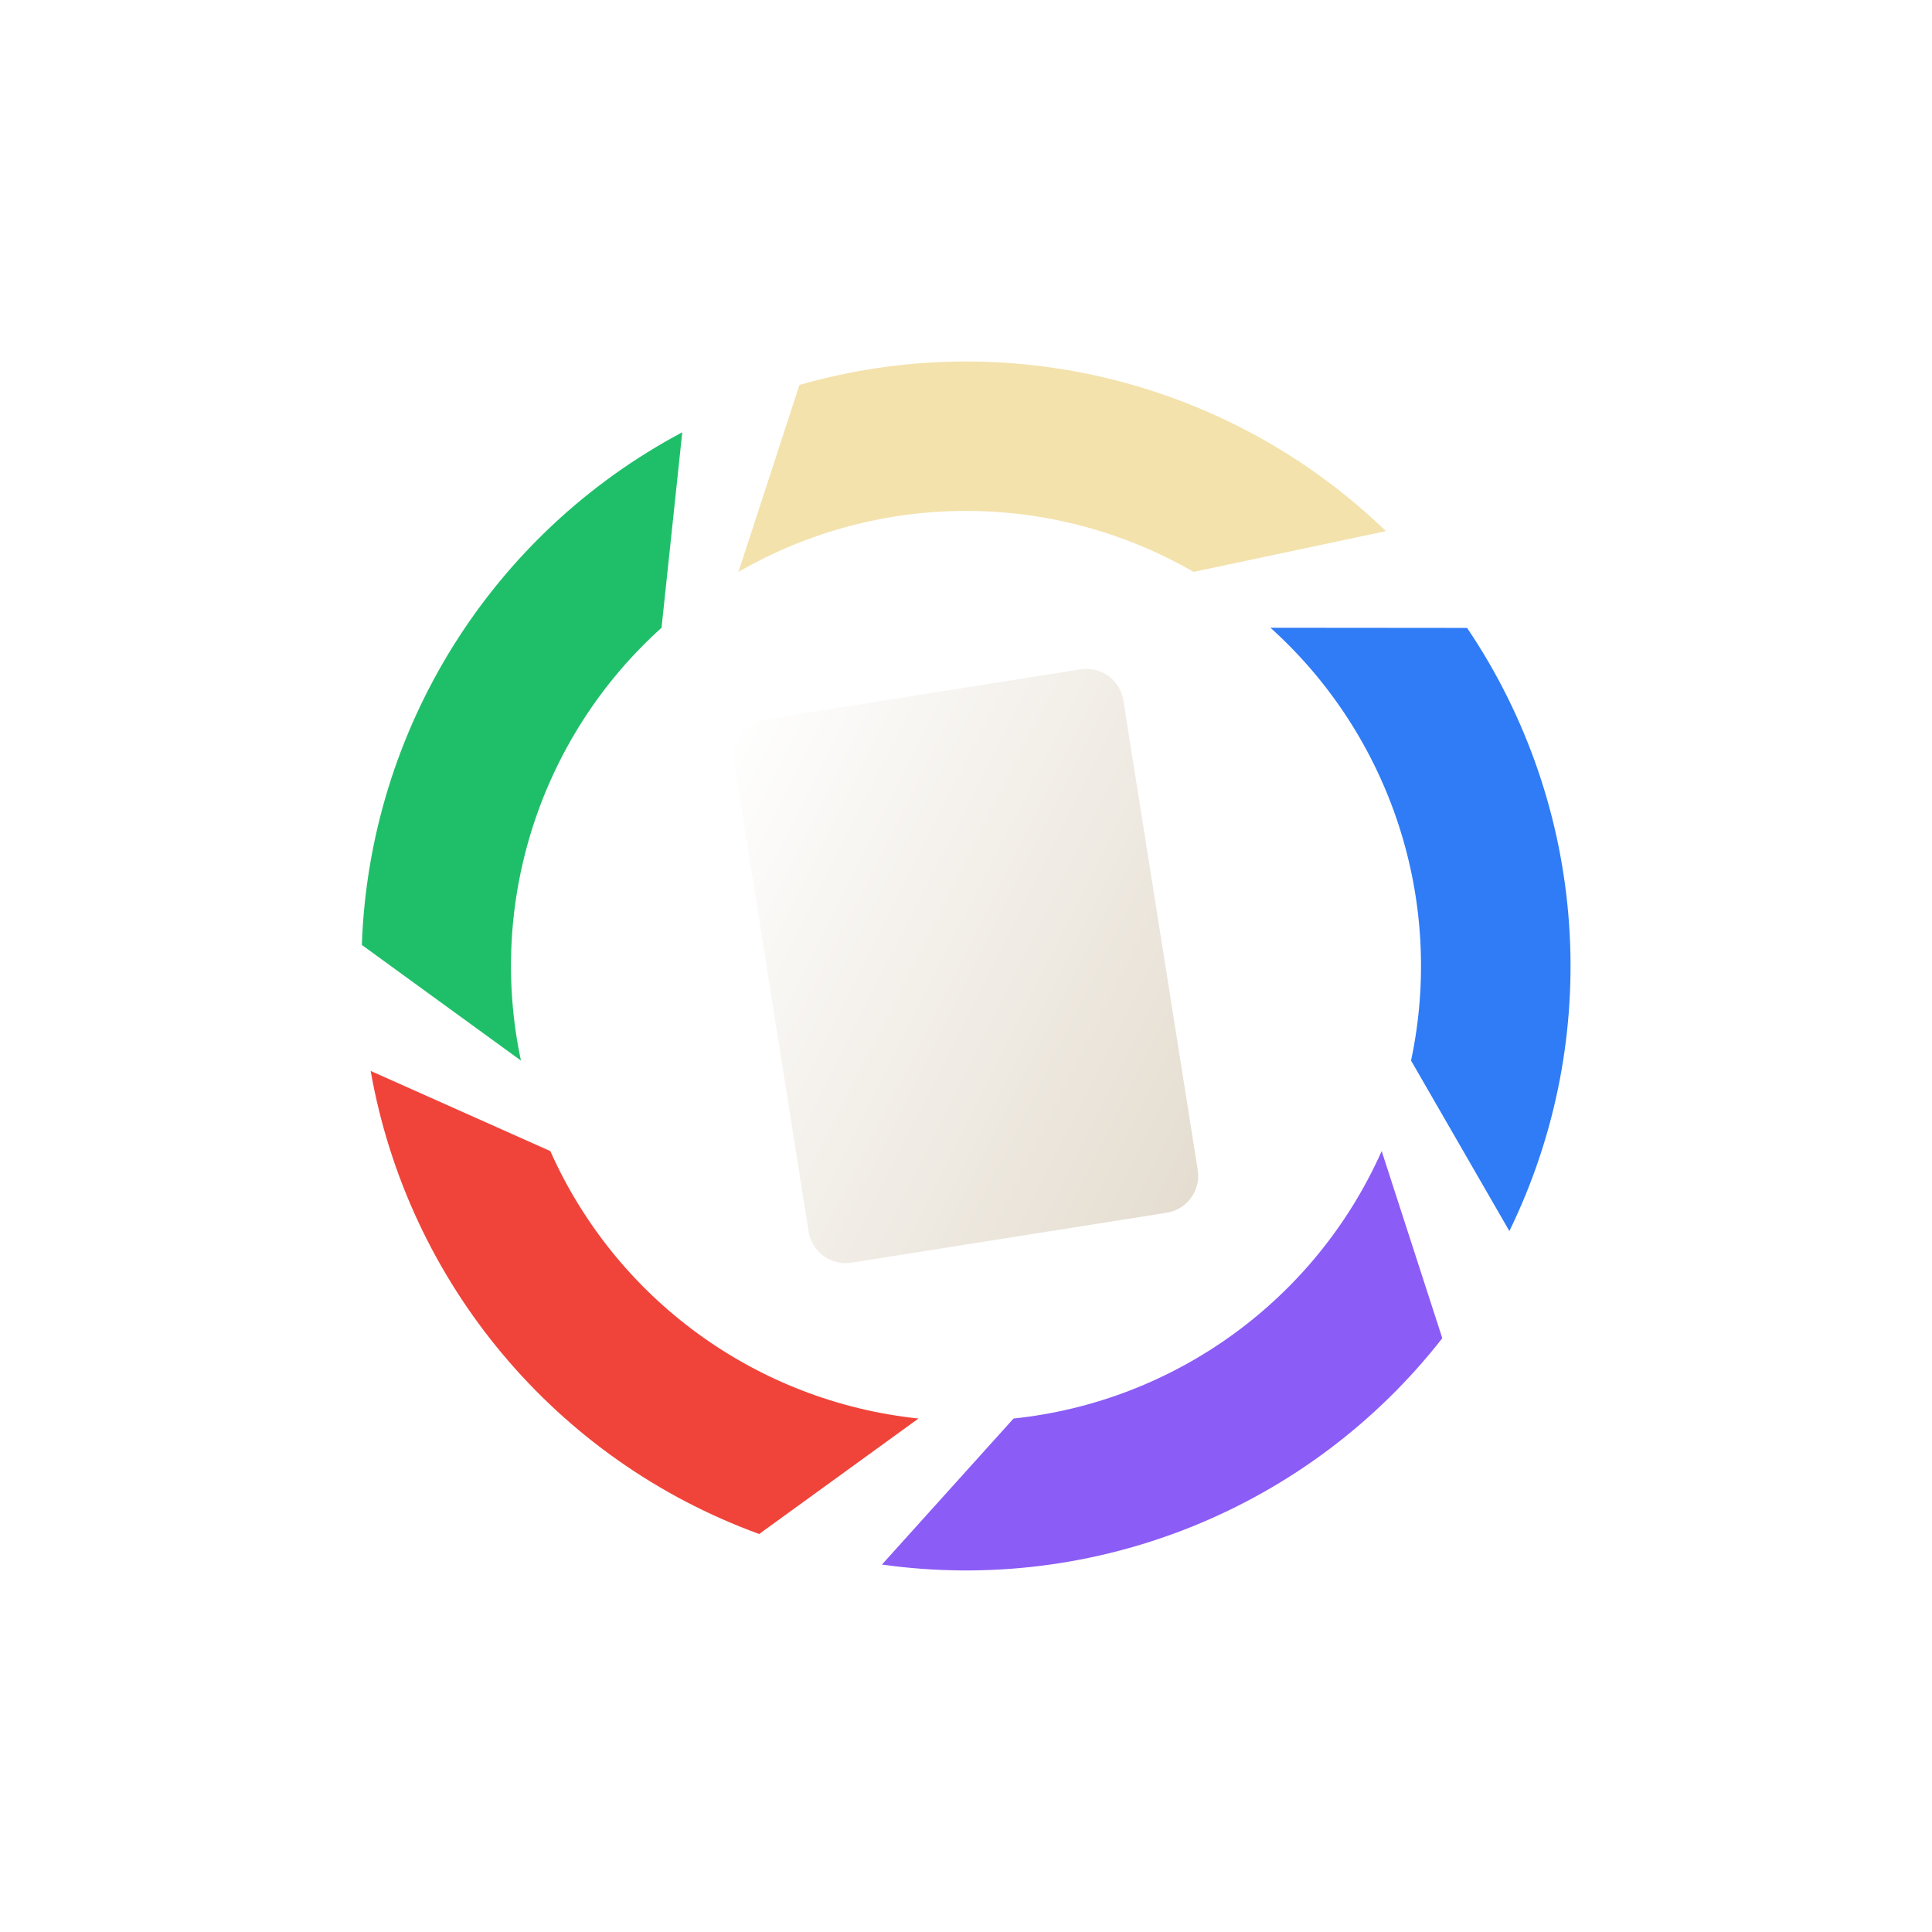
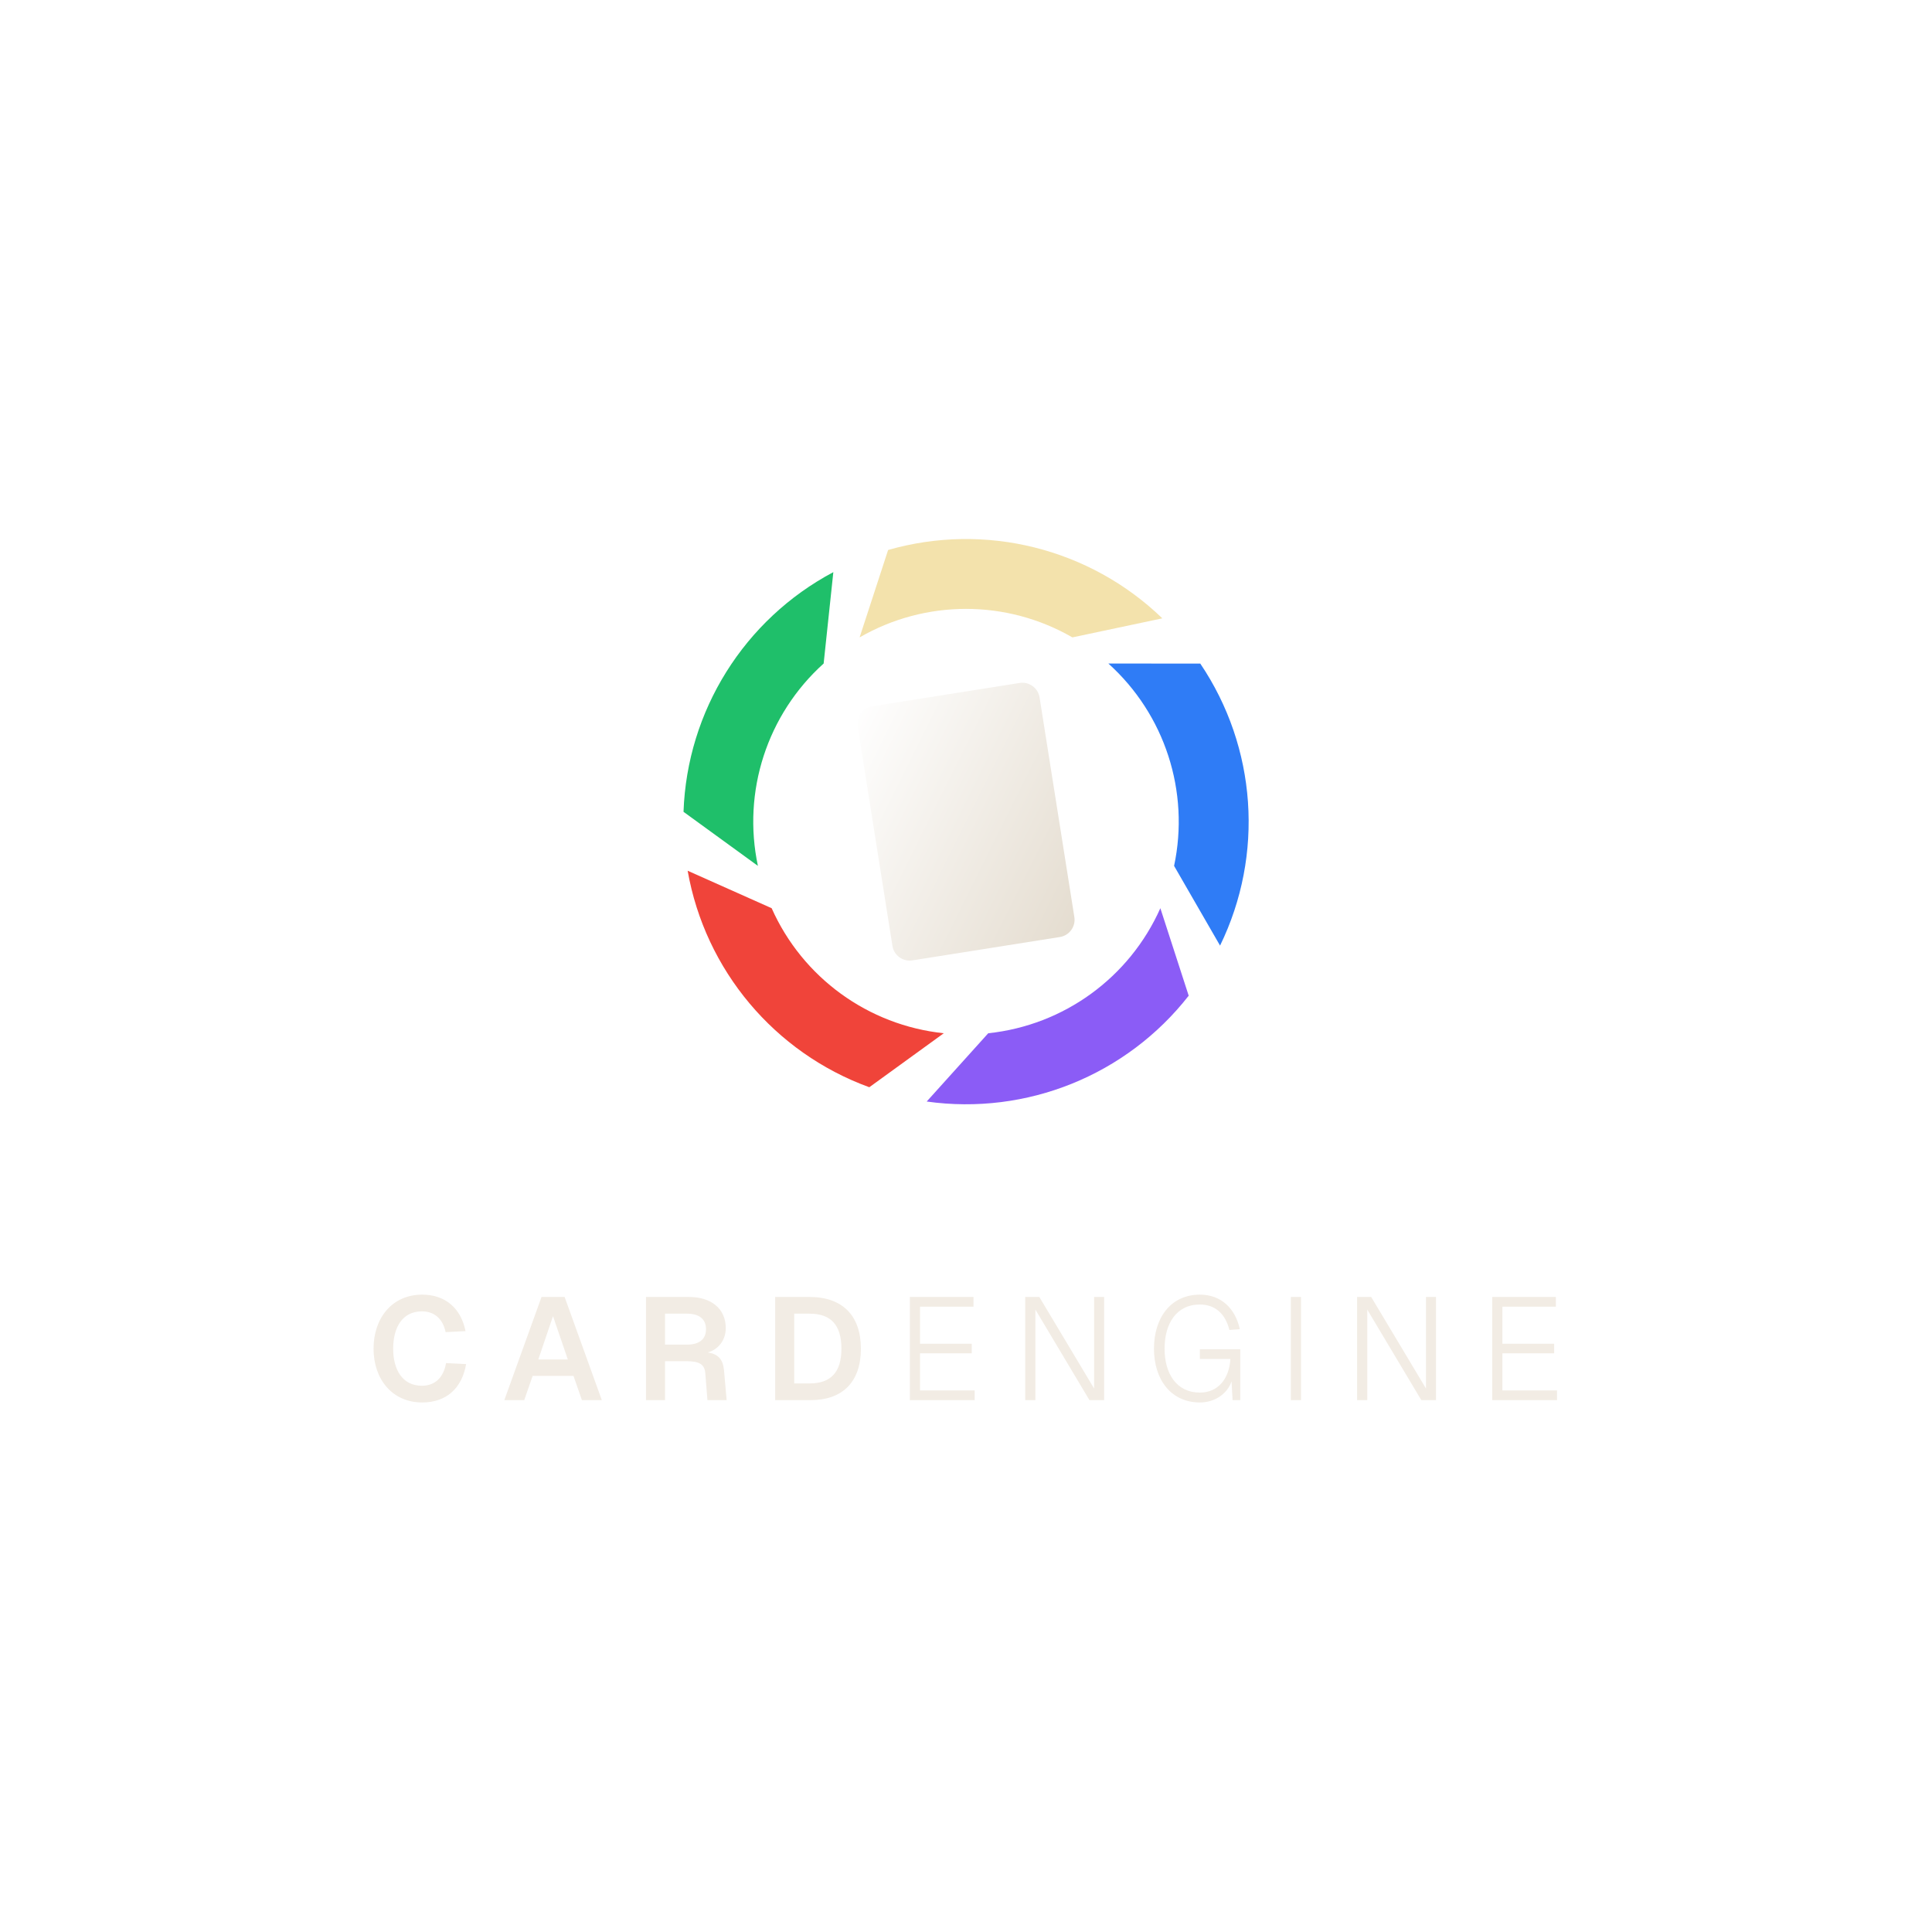
<svg xmlns="http://www.w3.org/2000/svg" viewBox="0 0 1024 1024">
  <defs>
    <radialGradient id="bg" cx=".5" cy=".42" r=".75">
      <stop offset="0" stop-color="#1C1813" />
      <stop offset="1" stop-color="#0A0807" />
    </radialGradient>
    <linearGradient id="cd" x1="0" y1="0" x2="1" y2="1">
      <stop offset="0" stop-color="#FFFFFF" />
      <stop offset="1" stop-color="#E4DCCF" />
    </linearGradient>
  </defs>
-   <g transform="translate(512 512) scale(0.9) translate(-512 -512)">
+   <g transform="translate(512.0 435.5) scale(0.4208) translate(-512 -512)">
    <path d="M413.9,169.8 A356,356 0 0 1 759.3,255.9 L646.0,279.9 A268,268 0 0 0 378.0,279.9 Z" fill="#F3E2AC" />
    <path d="M807.1,312.9 A356,356 0 0 1 832.0,668.1 L774.1,567.7 A268,268 0 0 0 691.3,312.8 Z" fill="#2F7CF6" />
    <path d="M792.5,731.2 A356,356 0 0 1 462.5,864.5 L540.0,778.5 A268,268 0 0 0 756.8,621.0 Z" fill="#8B5CF6" />
    <path d="M390.2,846.5 A356,356 0 0 1 161.4,573.8 L267.2,621.0 A268,268 0 0 0 484.0,778.5 Z" fill="#F0443A" />
    <path d="M156.2,499.6 A356,356 0 0 1 344.9,197.7 L332.7,312.8 A268,268 0 0 0 249.9,567.7 Z" fill="#1FBF6A" />
    <rect x="396.0" y="350.0" width="232" height="324" rx="22" fill="url(#cd)" transform="rotate(-9 512 512)" />
  </g>
+   <g transform="translate(194.6 742.1) scale(0.8371)">
+     <path d="M62.652 -22.816 49.956 -23.46C48.392 -14.26 42.872 -9.108 34.684 -9.108C22.172 -9.108 16.468 -19.504 16.468 -32.568C16.468 -45.724 22.08 -56.212 34.684 -56.212C42.504 -56.212 47.932 -51.52 49.68 -43.056L62.284 -43.7C59.432 -58.052 49.588 -66.792 34.868 -66.792C15.64 -66.792 4.048 -51.796 4.048 -32.568C4.048 -13.432 15.732 1.472 34.868 1.472C50.324 1.472 60.076 -7.728 62.652 -22.816ZM86.848 0.0H99.452L104.788 -15.364H130.64L135.976 0.0H148.58L125.028 -65.32H110.4ZM108.376 -25.76 117.668 -53.176 127.052 -25.76ZM203.872 -65.32H176.548V0.0H188.6V-24.656H202.032C210.312 -24.656 213.624 -22.724 214.084 -17.112L215.464 0.0H227.608L225.952 -18.86C225.308 -25.76 222.364 -29.164 215.648 -30.176C222.088 -32.016 227.056 -37.628 227.056 -45.632C227.056 -58.144 217.488 -65.32 203.872 -65.32ZM188.6 -35.144V-54.74H202.584C210.312 -54.74 214.544 -51.244 214.544 -44.896C214.544 -38.64 210.312 -35.144 202.584 -35.144ZM280.14 -65.32H258.336V0.0H280.692C301.208 0.0 312.616 -11.684 312.616 -32.568C312.616 -53.544 300.932 -65.32 280.14 -65.32ZM270.388 -10.58V-54.74H280.14C293.664 -54.74 300.288 -47.564 300.288 -32.568C300.288 -17.756 293.664 -10.58 280.14 -10.58Z" fill="#F2ECE4" />
+     <path d="M343.62 -65.32V0.0H384.652V-6.164H350.06V-29.624H382.812V-35.696H350.06V-59.156H383.916V-65.32ZM416.668 -65.32V0.0H423.108V-57.316L457.332 0.0H466.624V-65.32H460.276V-7.36L425.592 -65.32ZM552.828 0.0V-32.2H527.252V-26.036H546.572C545.836 -13.616 538.844 -4.784 527.252 -4.784C512.348 -4.784 504.896 -16.928 504.896 -32.568C504.896 -48.3 512.256 -60.536 527.252 -60.536C537.004 -60.536 543.444 -54.556 545.928 -44.436L552.552 -44.896C549.608 -58.328 540.5 -66.792 527.252 -66.792C508.944 -66.792 498.18 -52.256 498.18 -32.568C498.18 -13.064 508.944 1.472 527.252 1.472C536.544 1.472 544.548 -3.864 547.308 -11.868L547.952 0.0ZM584.844 -65.32V0.0H591.284V-65.32ZM626.796 -65.32V0.0H633.236V-57.316L667.46 0.0H676.752V-65.32H670.404V-7.36L635.72 -65.32ZM712.356 -65.32V0.0H753.388V-6.164H718.796V-29.624H751.548V-35.696H718.796V-59.156H752.652V-65.32Z" fill="#F2ECE4" />
+   </g>
</svg>
